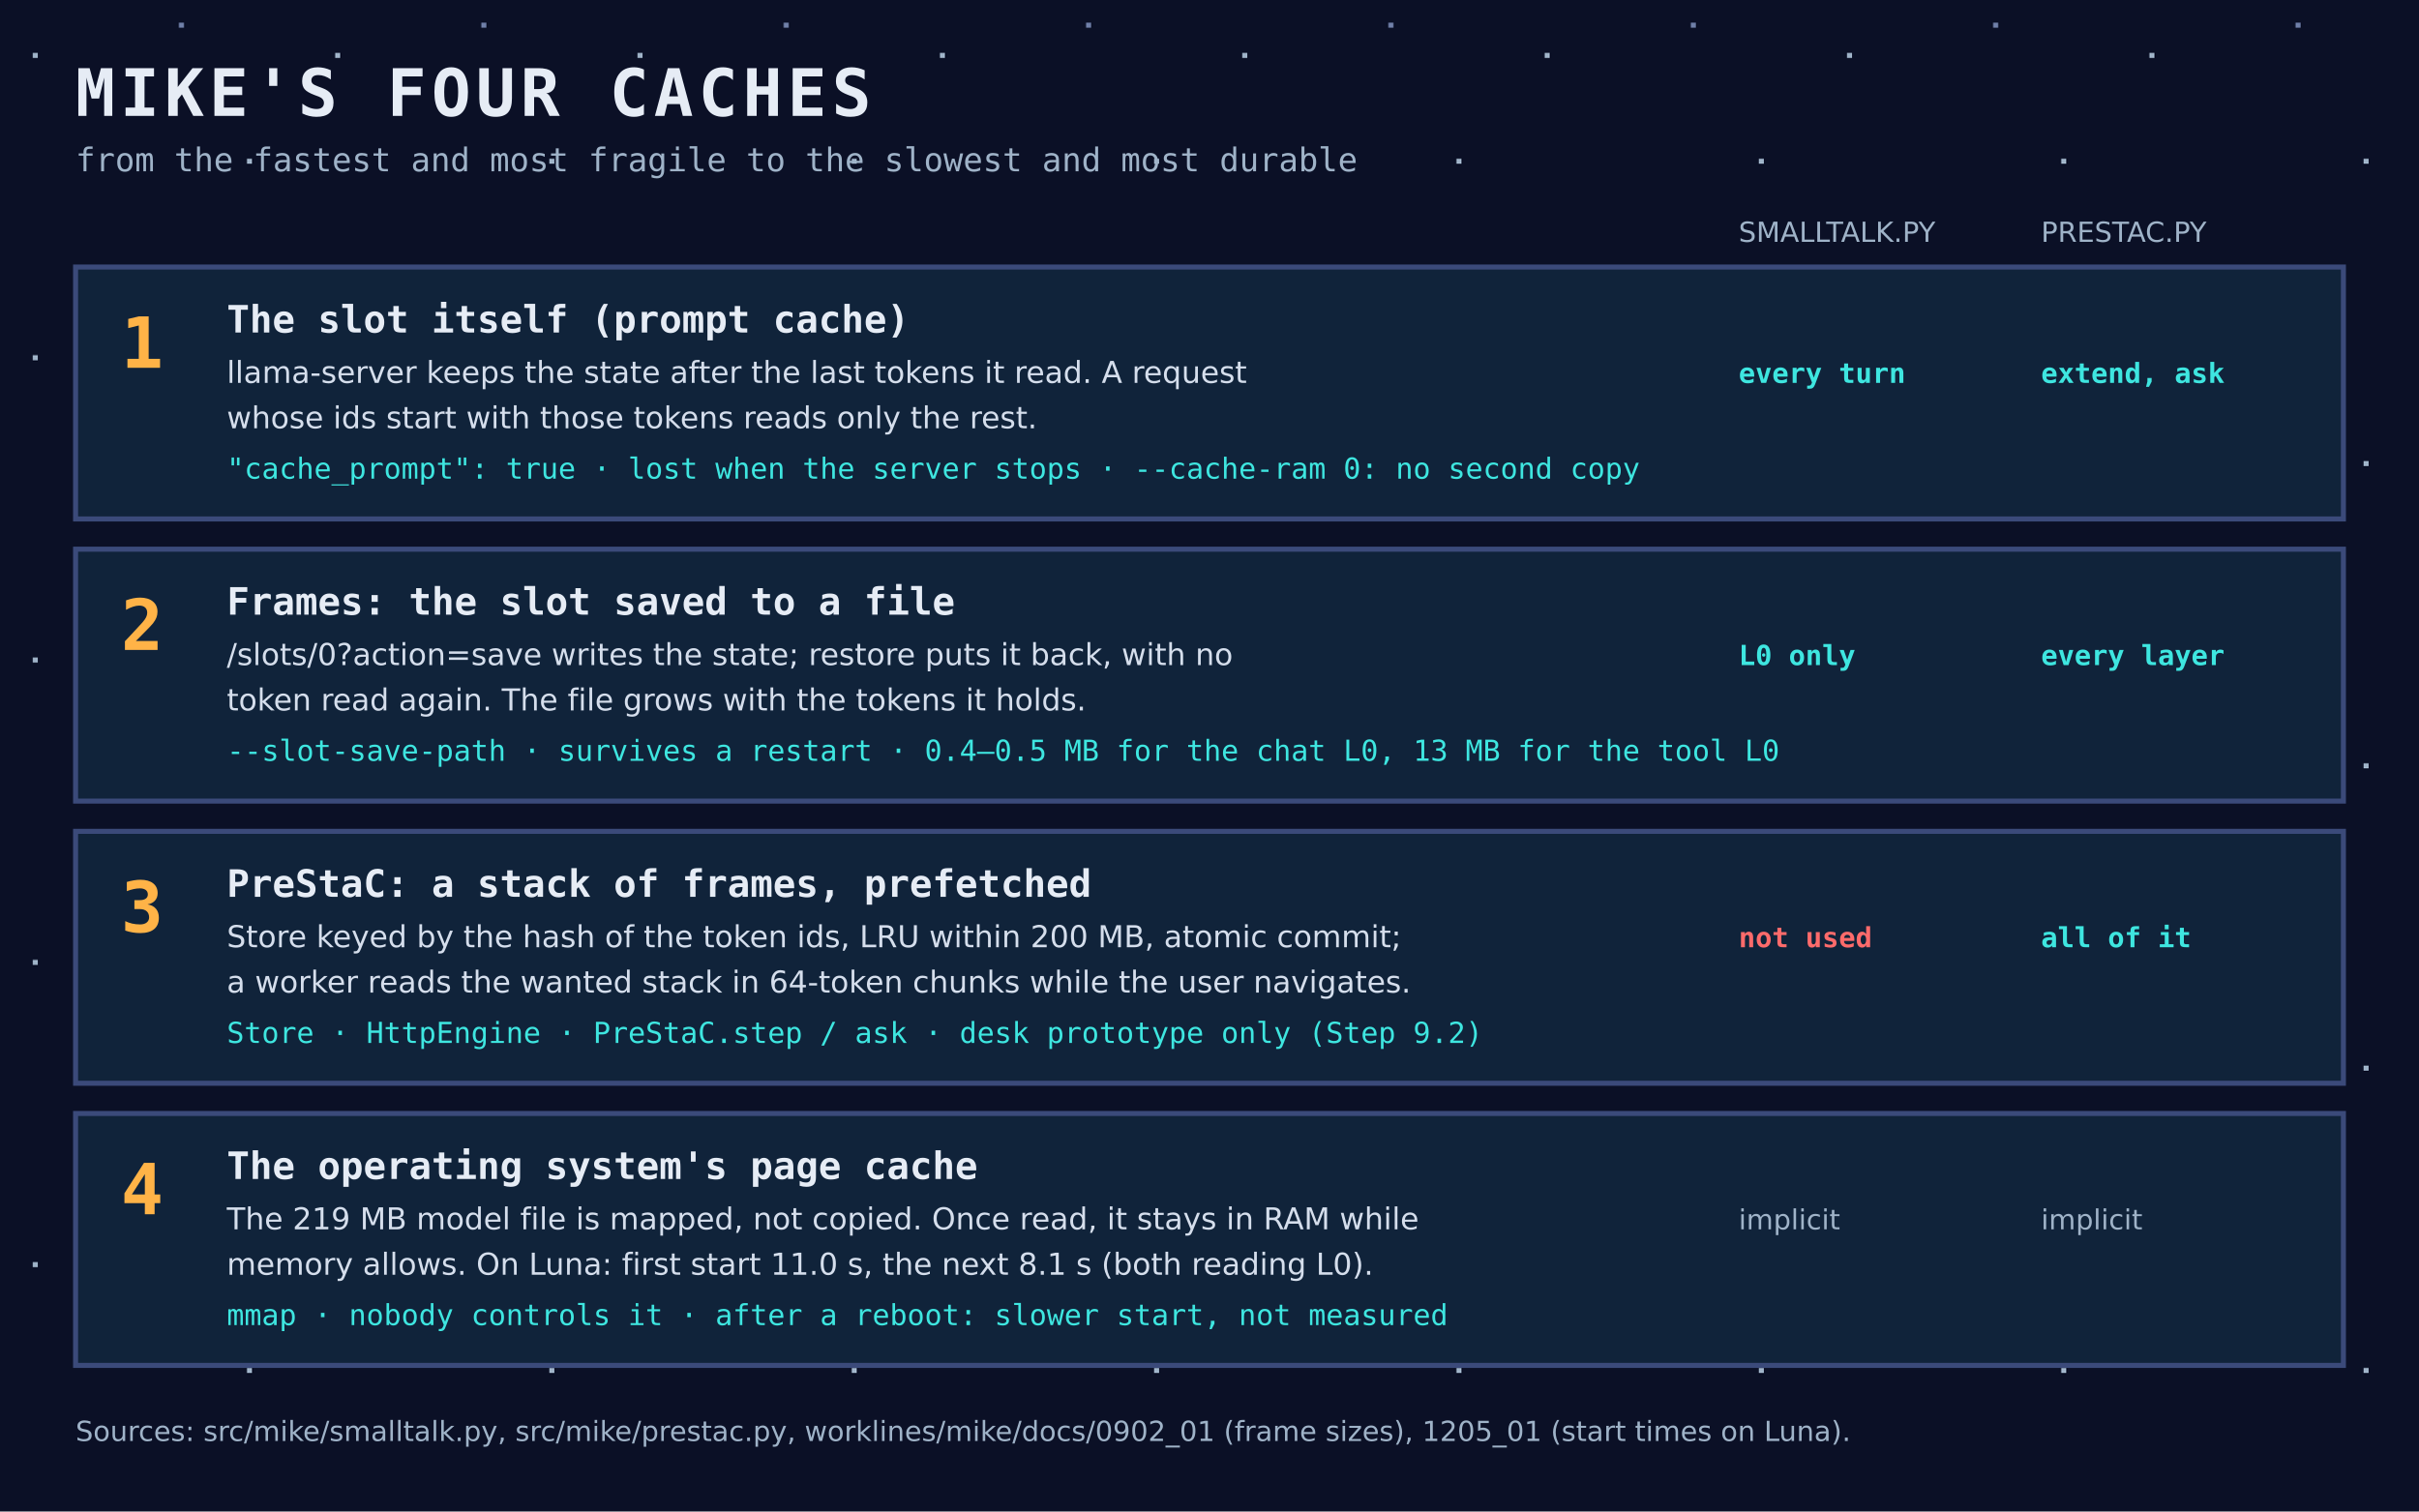
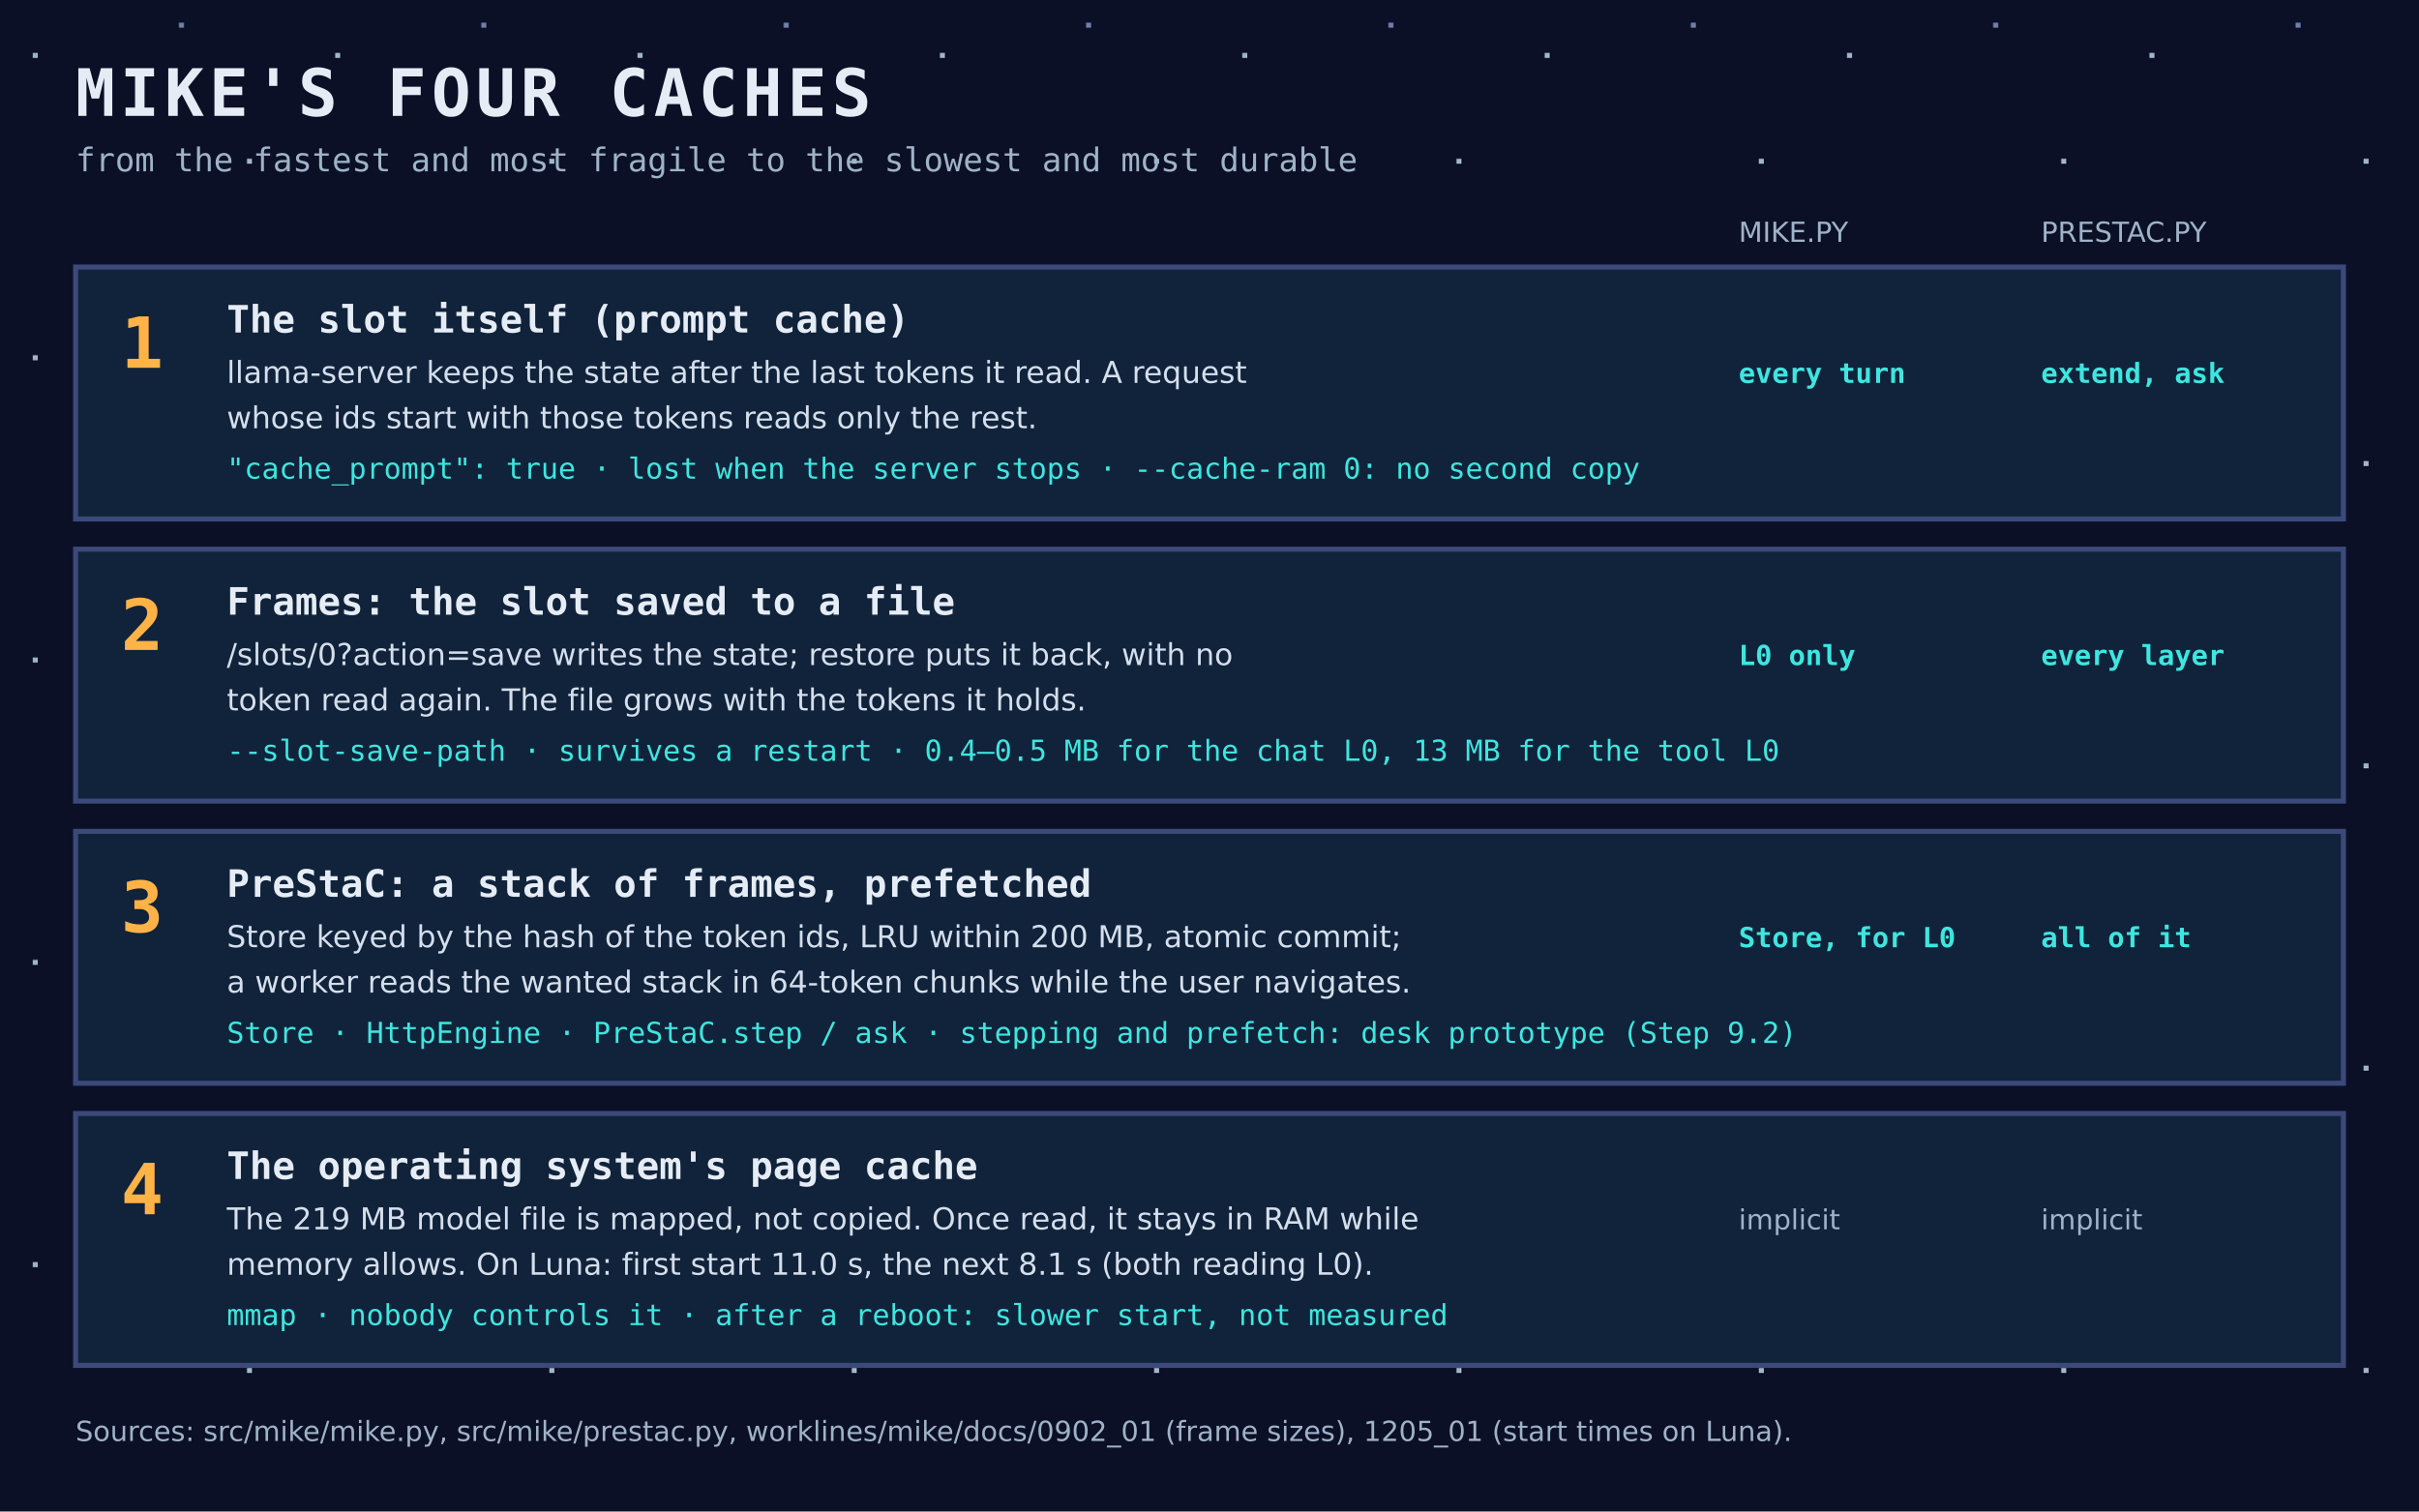
<svg xmlns="http://www.w3.org/2000/svg" viewBox="0 0 960 600" width="960" height="600" font-family="DejaVu Sans, Verdana, sans-serif">
  <defs>
    <pattern id="stars" width="120" height="120" patternUnits="userSpaceOnUse">
      <rect width="120" height="120" fill="#0b1026" />
      <rect x="13" y="21" width="2" height="2" fill="#9fb3c8" />
      <rect x="71" y="9" width="2" height="2" fill="#6f7fa8" />
      <rect x="98" y="63" width="2" height="2" fill="#9fb3c8" />
    </pattern>
  </defs>
  <style>
    .title { font: bold 26px 'DejaVu Sans Mono', monospace; fill: #e6ecf5; letter-spacing: 2px; }
    .sub { font: 13px 'DejaVu Sans Mono', monospace; fill: #9fb3c8; }
    .n { font: bold 28px 'DejaVu Sans Mono', monospace; fill: #ffb347; }
    .h { font: bold 15px 'DejaVu Sans Mono', monospace; fill: #e6ecf5; }
    .t { font: 12px 'DejaVu Sans', sans-serif; fill: #d5deec; }
    .c { font: 11.5px 'DejaVu Sans Mono', monospace; fill: #3ee6e0; }
    .s { font: 11px 'DejaVu Sans', sans-serif; fill: #9fb3c8; }
    .yes { font: bold 11px 'DejaVu Sans Mono', monospace; fill: #3ee6e0; }
    .no { font: bold 11px 'DejaVu Sans Mono', monospace; fill: #ff6b6b; }
    .row { fill: #10233a; stroke: #3b4a7a; stroke-width: 2; }
  </style>
  <rect width="960" height="600" fill="url(#stars)" />
  <text x="30" y="46" class="title">MIKE'S FOUR CACHES</text>
  <text x="30" y="68" class="sub">from the fastest and most fragile to the slowest and most durable</text>
-   <text x="690" y="96" class="s">SMALLTALK.PY</text>
+   <text x="690" y="96" class="s">MIKE.PY</text>
  <text x="810" y="96" class="s">PRESTAC.PY</text>
  <rect x="30" y="106" width="900" height="100" class="row" />
  <text x="48" y="146" class="n">1</text>
  <text x="90" y="132" class="h">The slot itself (prompt cache)</text>
  <text x="90" y="152" class="t">llama-server keeps the state after the last tokens it read. A request</text>
  <text x="90" y="170" class="t">whose ids start with those tokens reads only the rest.</text>
  <text x="90" y="190" class="c">"cache_prompt": true · lost when the server stops · --cache-ram 0: no second copy</text>
  <text x="690" y="152" class="yes">every turn</text>
  <text x="810" y="152" class="yes">extend, ask</text>
  <rect x="30" y="218" width="900" height="100" class="row" />
  <text x="48" y="258" class="n">2</text>
  <text x="90" y="244" class="h">Frames: the slot saved to a file</text>
  <text x="90" y="264" class="t">/slots/0?action=save writes the state; restore puts it back, with no</text>
  <text x="90" y="282" class="t">token read again. The file grows with the tokens it holds.</text>
  <text x="90" y="302" class="c">--slot-save-path · survives a restart · 0.4–0.5 MB for the chat L0, 13 MB for the tool L0</text>
  <text x="690" y="264" class="yes">L0 only</text>
  <text x="810" y="264" class="yes">every layer</text>
  <rect x="30" y="330" width="900" height="100" class="row" />
  <text x="48" y="370" class="n">3</text>
  <text x="90" y="356" class="h">PreStaC: a stack of frames, prefetched</text>
  <text x="90" y="376" class="t">Store keyed by the hash of the token ids, LRU within 200 MB, atomic commit;</text>
  <text x="90" y="394" class="t">a worker reads the wanted stack in 64-token chunks while the user navigates.</text>
-   <text x="90" y="414" class="c">Store · HttpEngine · PreStaC.step / ask · desk prototype only (Step 9.2)</text>
-   <text x="690" y="376" class="no">not used</text>
+   <text x="90" y="414" class="c">Store · HttpEngine · PreStaC.step / ask · stepping and prefetch: desk prototype (Step 9.2)</text>
+   <text x="690" y="376" class="yes">Store, for L0</text>
  <text x="810" y="376" class="yes">all of it</text>
  <rect x="30" y="442" width="900" height="100" class="row" />
  <text x="48" y="482" class="n">4</text>
  <text x="90" y="468" class="h">The operating system's page cache</text>
  <text x="90" y="488" class="t">The 219 MB model file is mapped, not copied. Once read, it stays in RAM while</text>
  <text x="90" y="506" class="t">memory allows. On Luna: first start 11.0 s, the next 8.1 s (both reading L0).</text>
  <text x="90" y="526" class="c">mmap · nobody controls it · after a reboot: slower start, not measured</text>
  <text x="690" y="488" class="s">implicit</text>
  <text x="810" y="488" class="s">implicit</text>
-   <text x="30" y="572" class="s">Sources: src/mike/smalltalk.py, src/mike/prestac.py, worklines/mike/docs/0902_01 (frame sizes), 1205_01 (start times on Luna).</text>
+   <text x="30" y="572" class="s">Sources: src/mike/mike.py, src/mike/prestac.py, worklines/mike/docs/0902_01 (frame sizes), 1205_01 (start times on Luna).</text>
</svg>
